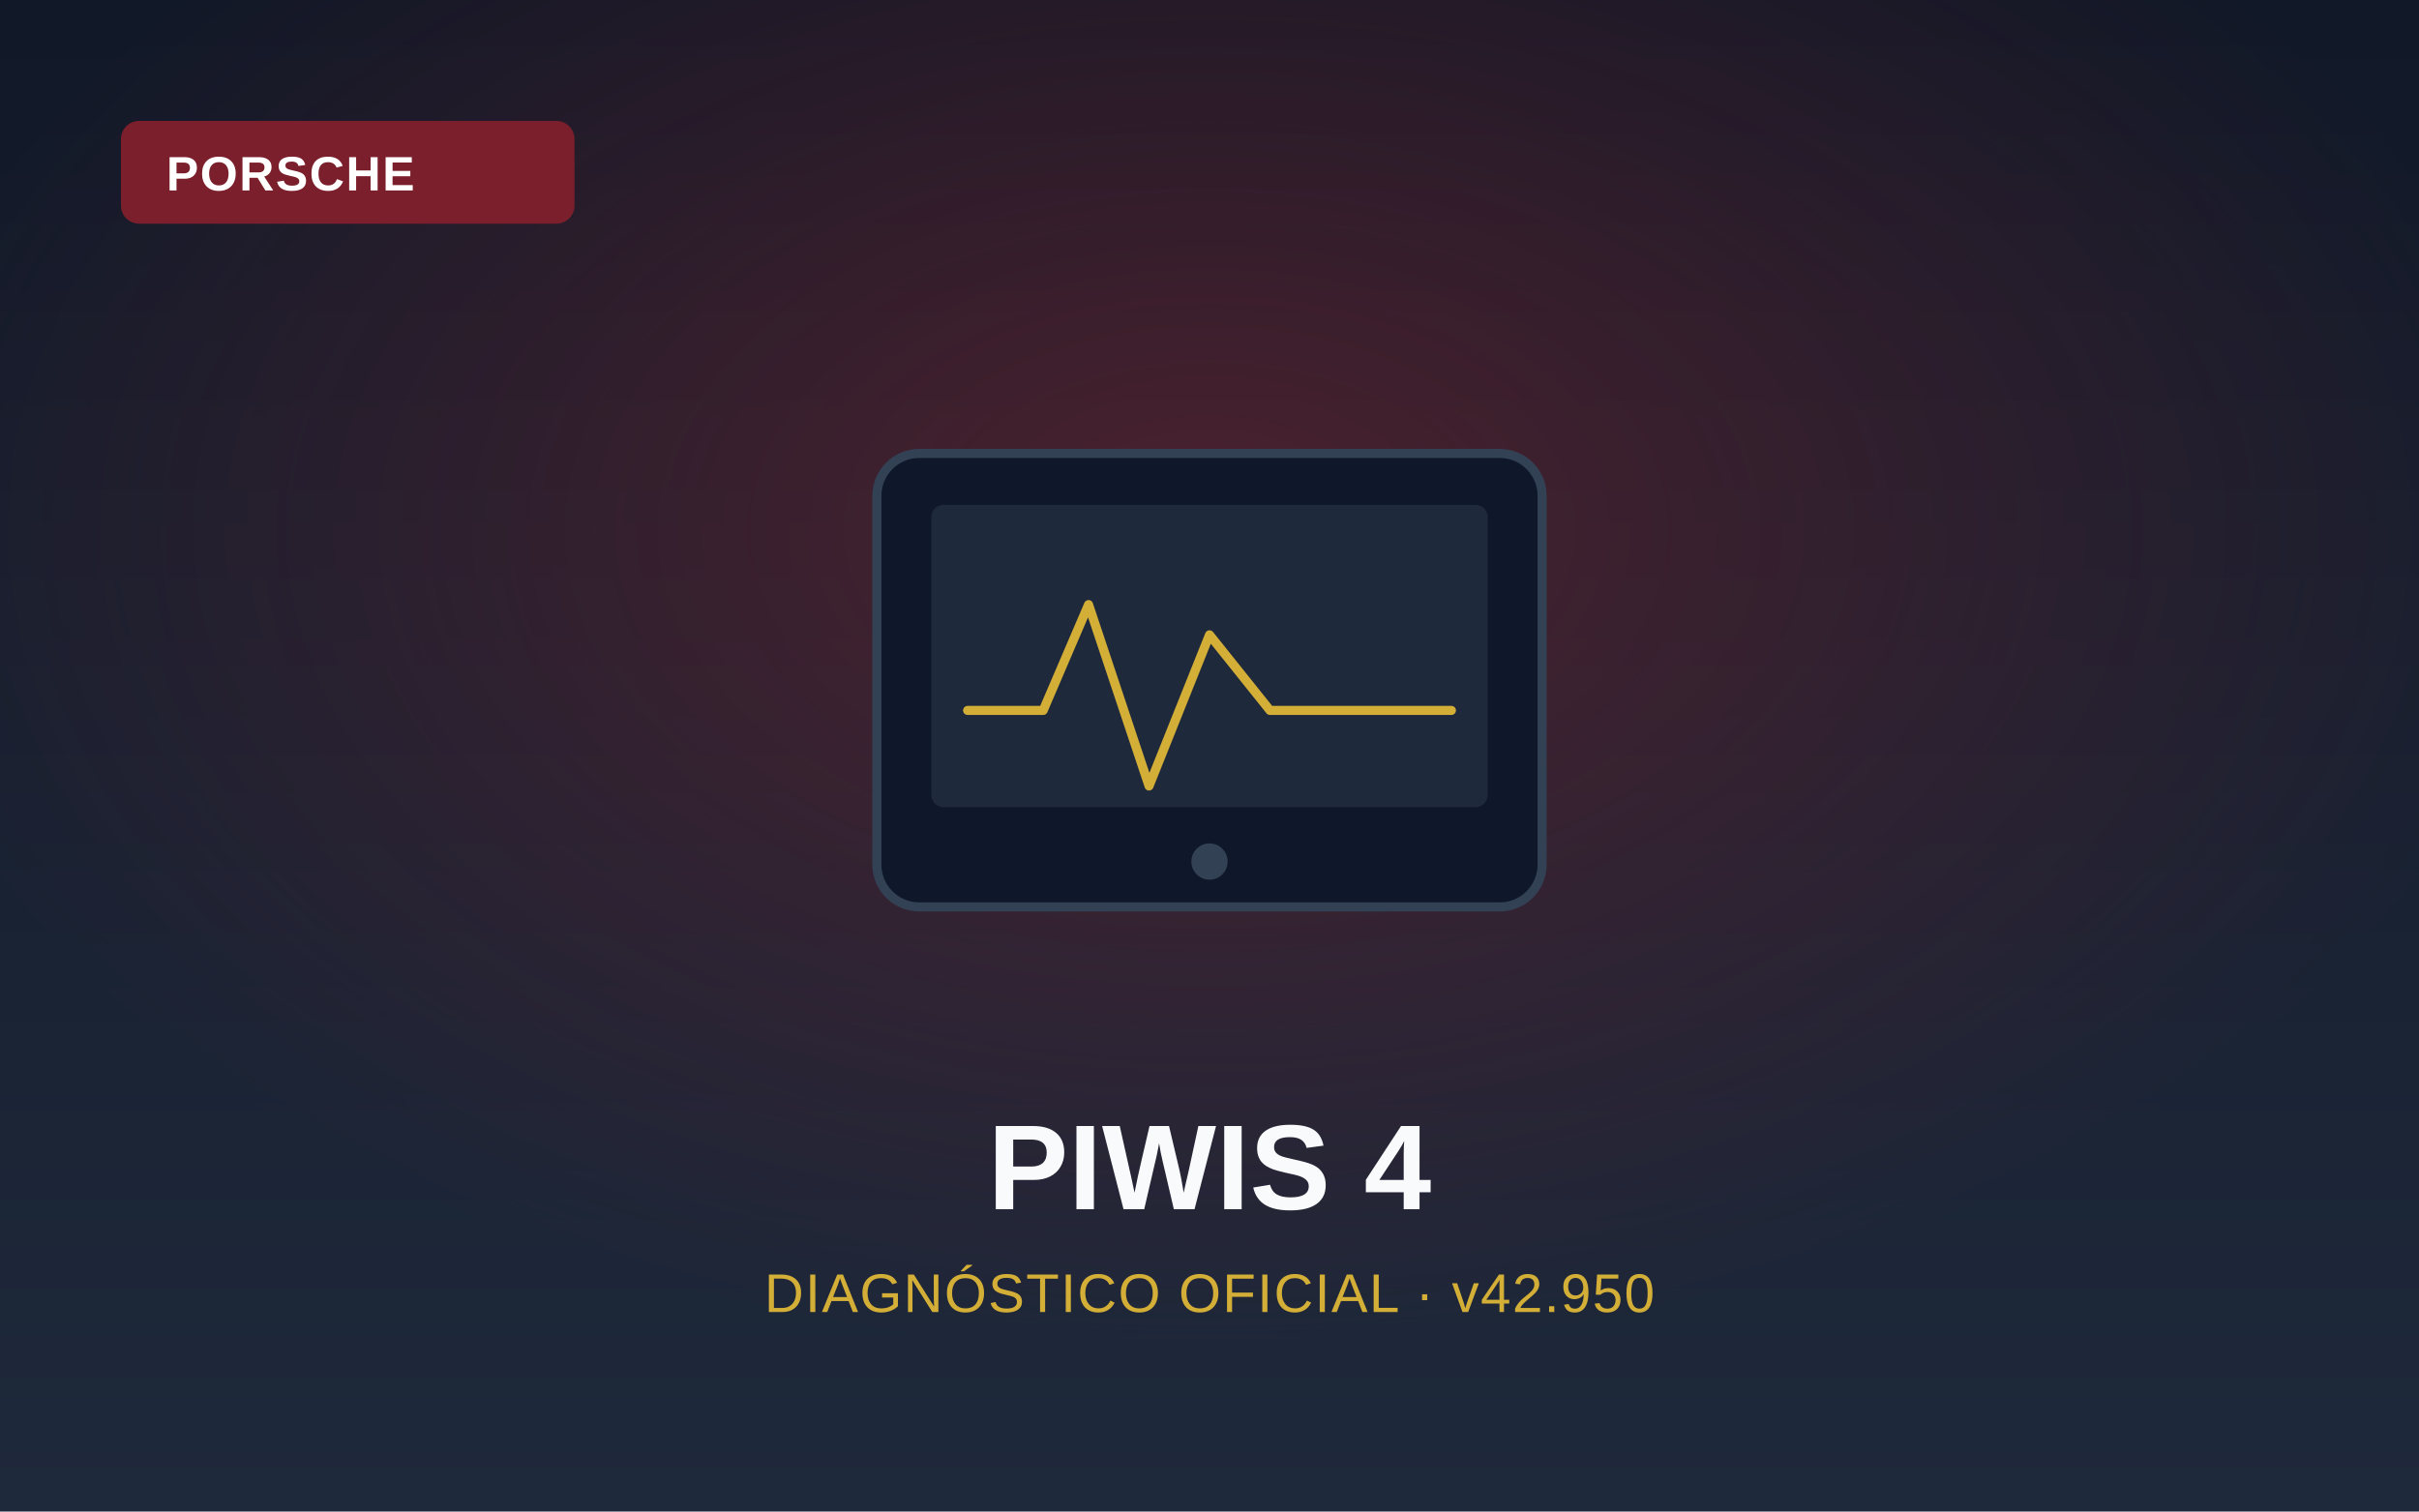
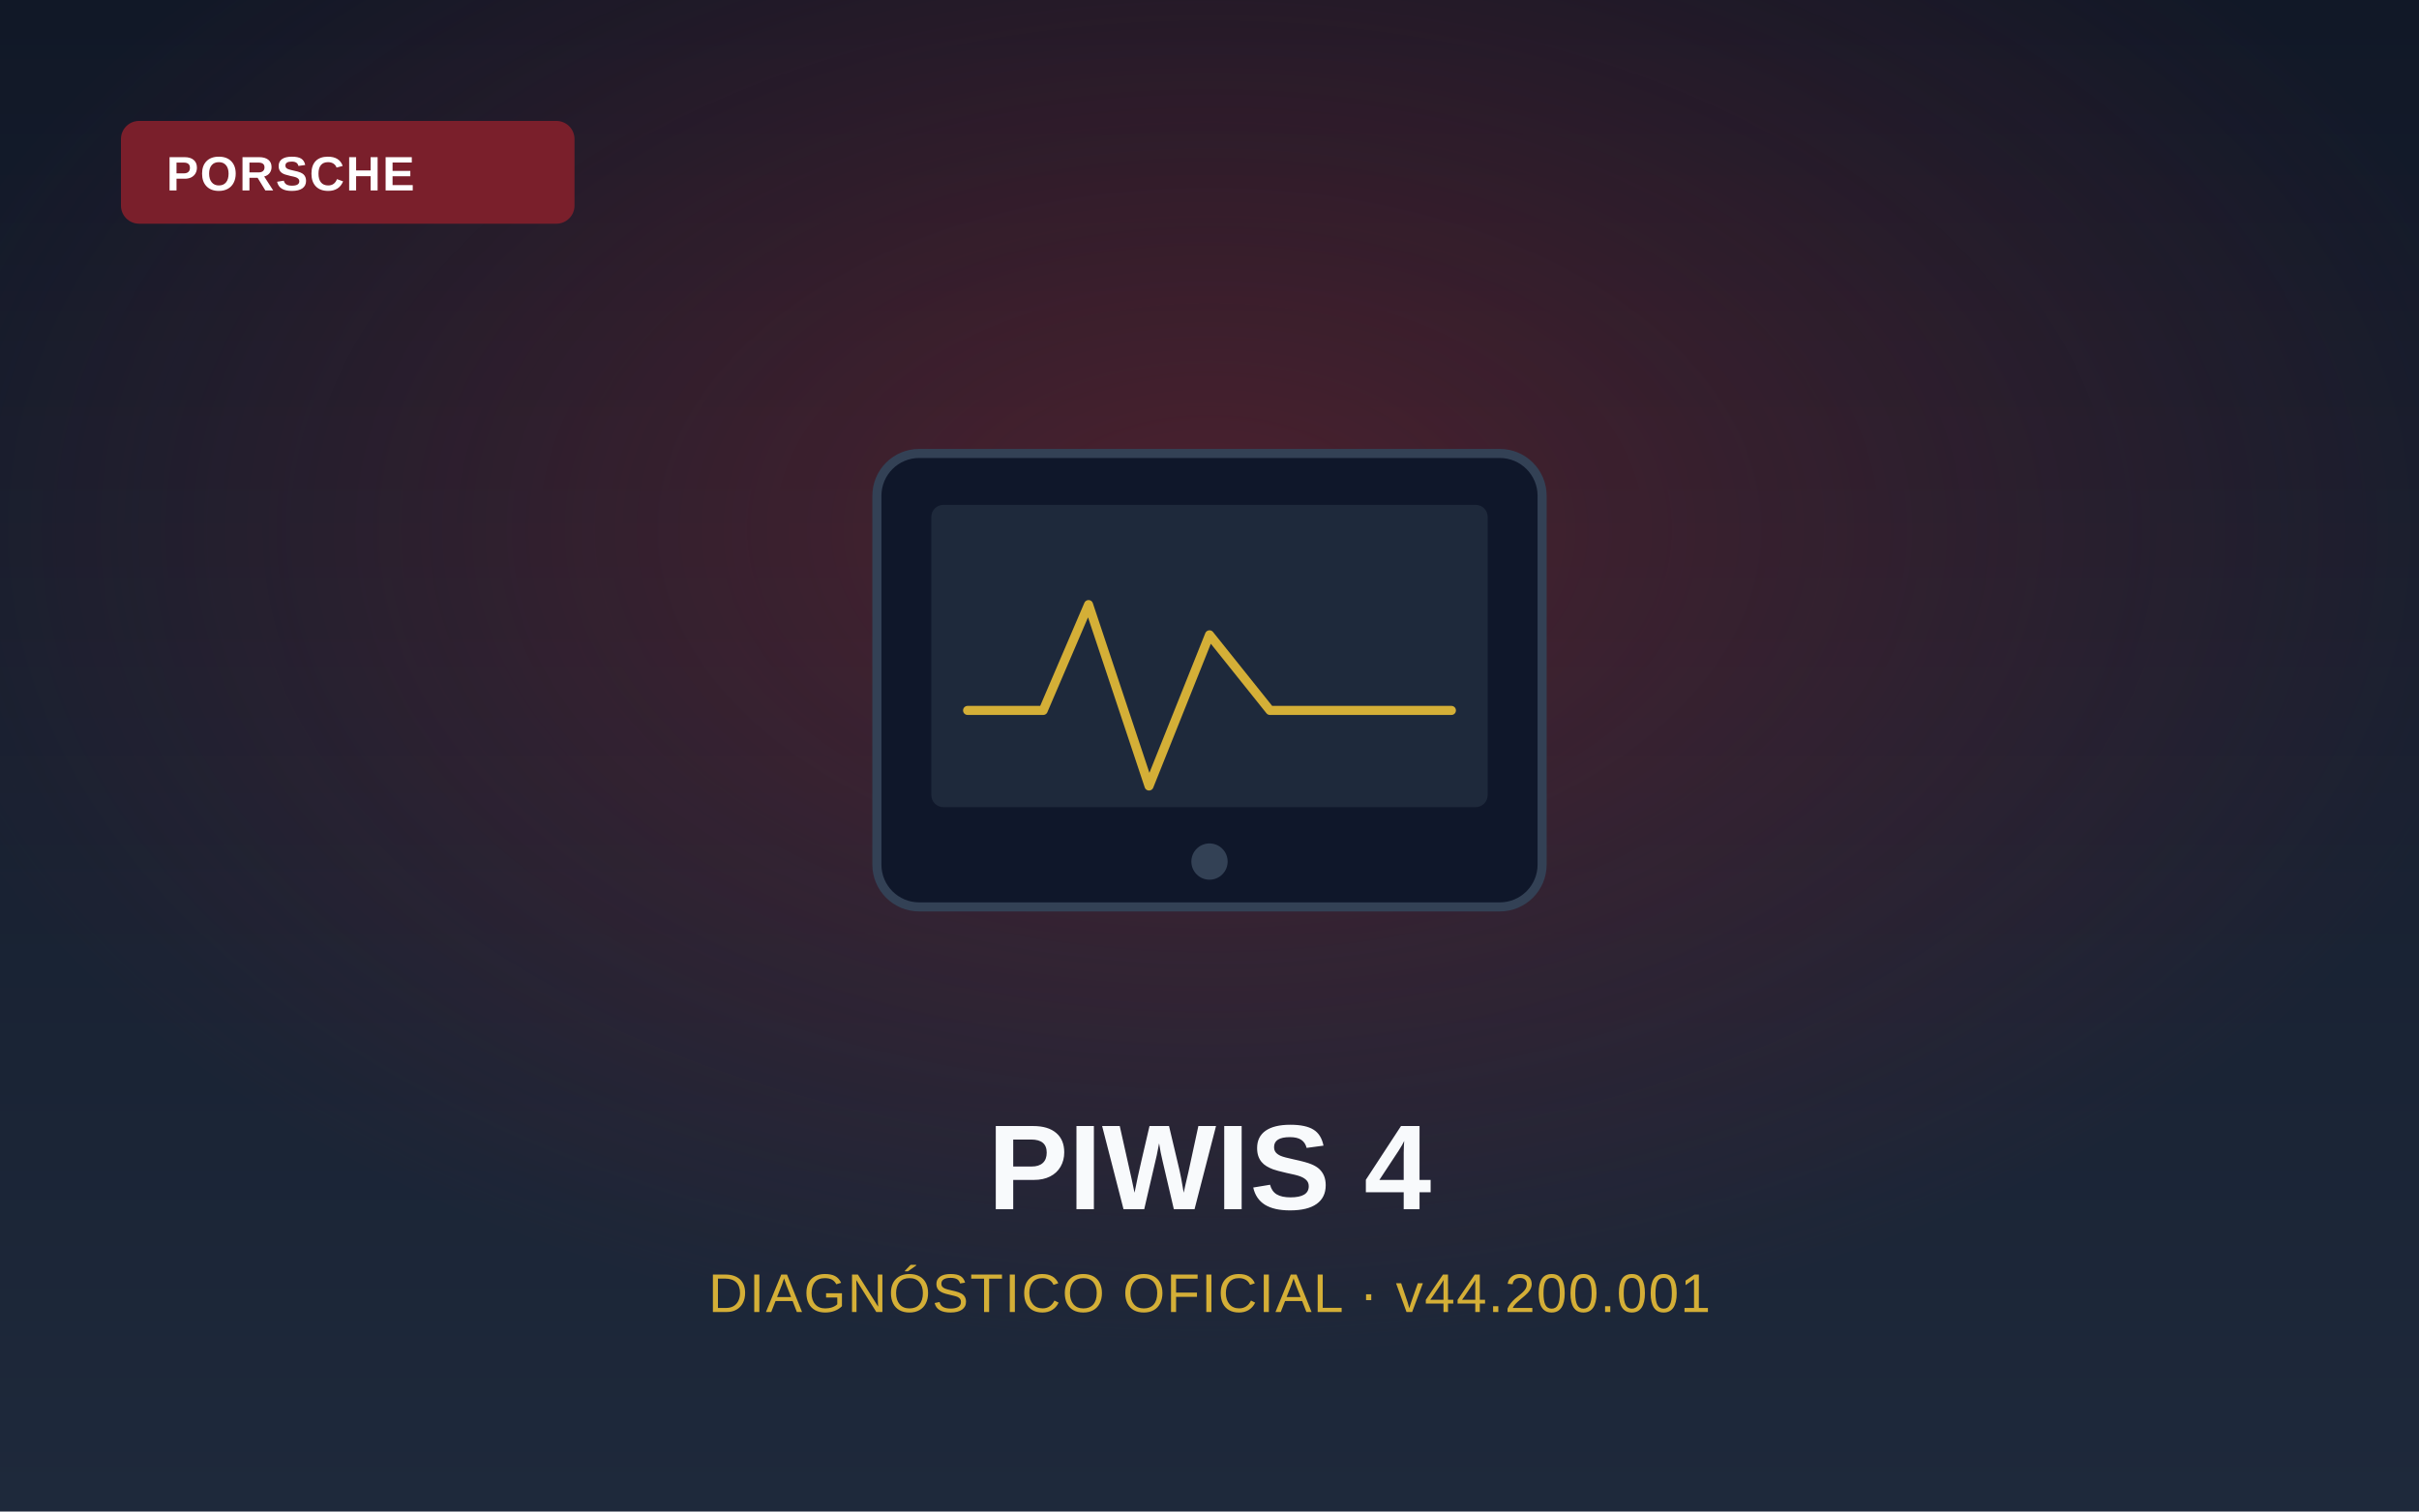
<svg xmlns="http://www.w3.org/2000/svg" viewBox="0 0 800 500" role="img" aria-label="Porsche PIWIS 4 — Diagnóstico Oficial">
  <defs>
    <linearGradient id="bg" x1="0" y1="0" x2="0" y2="1">
      <stop offset="0%" stop-color="#111827" />
      <stop offset="100%" stop-color="#1e293b" />
    </linearGradient>
    <radialGradient id="glow" cx="50%" cy="35%" r="55%">
      <stop offset="0%" stop-color="#a3262f" stop-opacity="0.38" />
      <stop offset="100%" stop-color="#a3262f" stop-opacity="0" />
    </radialGradient>
  </defs>
  <rect width="800" height="500" fill="url(#bg)" />
  <rect width="800" height="500" fill="url(#glow)" />
  <g transform="translate(400,225)">
    <rect x="-110" y="-75" width="220" height="150" rx="14" fill="#0f172a" stroke="#334155" stroke-width="3" />
    <rect x="-92" y="-58" width="184" height="100" rx="4" fill="#1e293b" />
    <polyline points="-80,10 -55,10 -40,-25 -20,35 0,-15 20,10 80,10" fill="none" stroke="#d4af37" stroke-width="3" stroke-linecap="round" stroke-linejoin="round" />
    <circle cx="0" cy="60" r="6" fill="#334155" />
  </g>
  <rect x="40" y="40" width="150" height="34" rx="6" fill="#7a1f2b" />
  <text x="55" y="63" font-family="Arial, sans-serif" font-size="16" font-weight="700" fill="#ffffff" letter-spacing="0.5">PORSCHE</text>
  <text x="400" y="400" text-anchor="middle" font-family="Arial, sans-serif" font-size="40" font-weight="800" fill="#f8fafc">PIWIS 4</text>
-   <text x="400" y="434" text-anchor="middle" font-family="Arial, sans-serif" font-size="18" font-weight="500" fill="#d4af37" letter-spacing="0.5">DIAGNÓSTICO OFICIAL · v42.950</text>
+   <text x="400" y="434" text-anchor="middle" font-family="Arial, sans-serif" font-size="18" font-weight="500" fill="#d4af37" letter-spacing="0.5">DIAGNÓSTICO OFICIAL · v44.200.001</text>
</svg>
